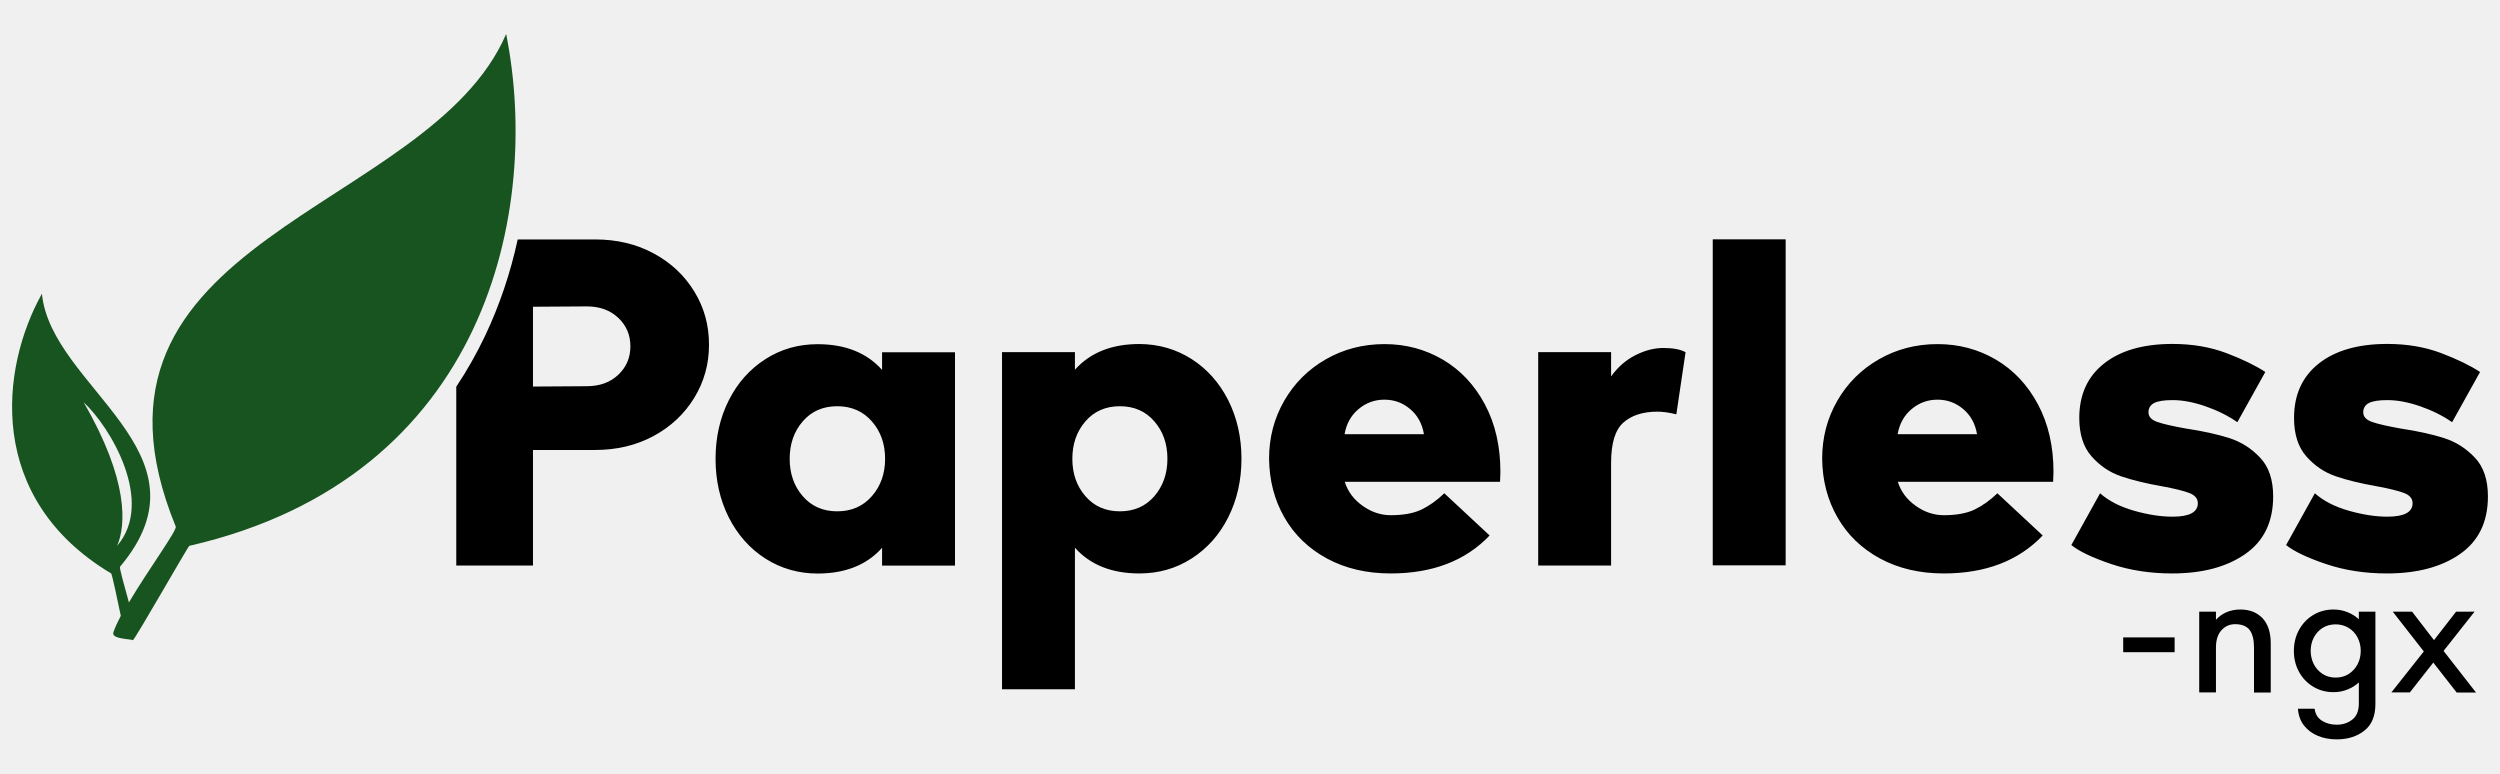
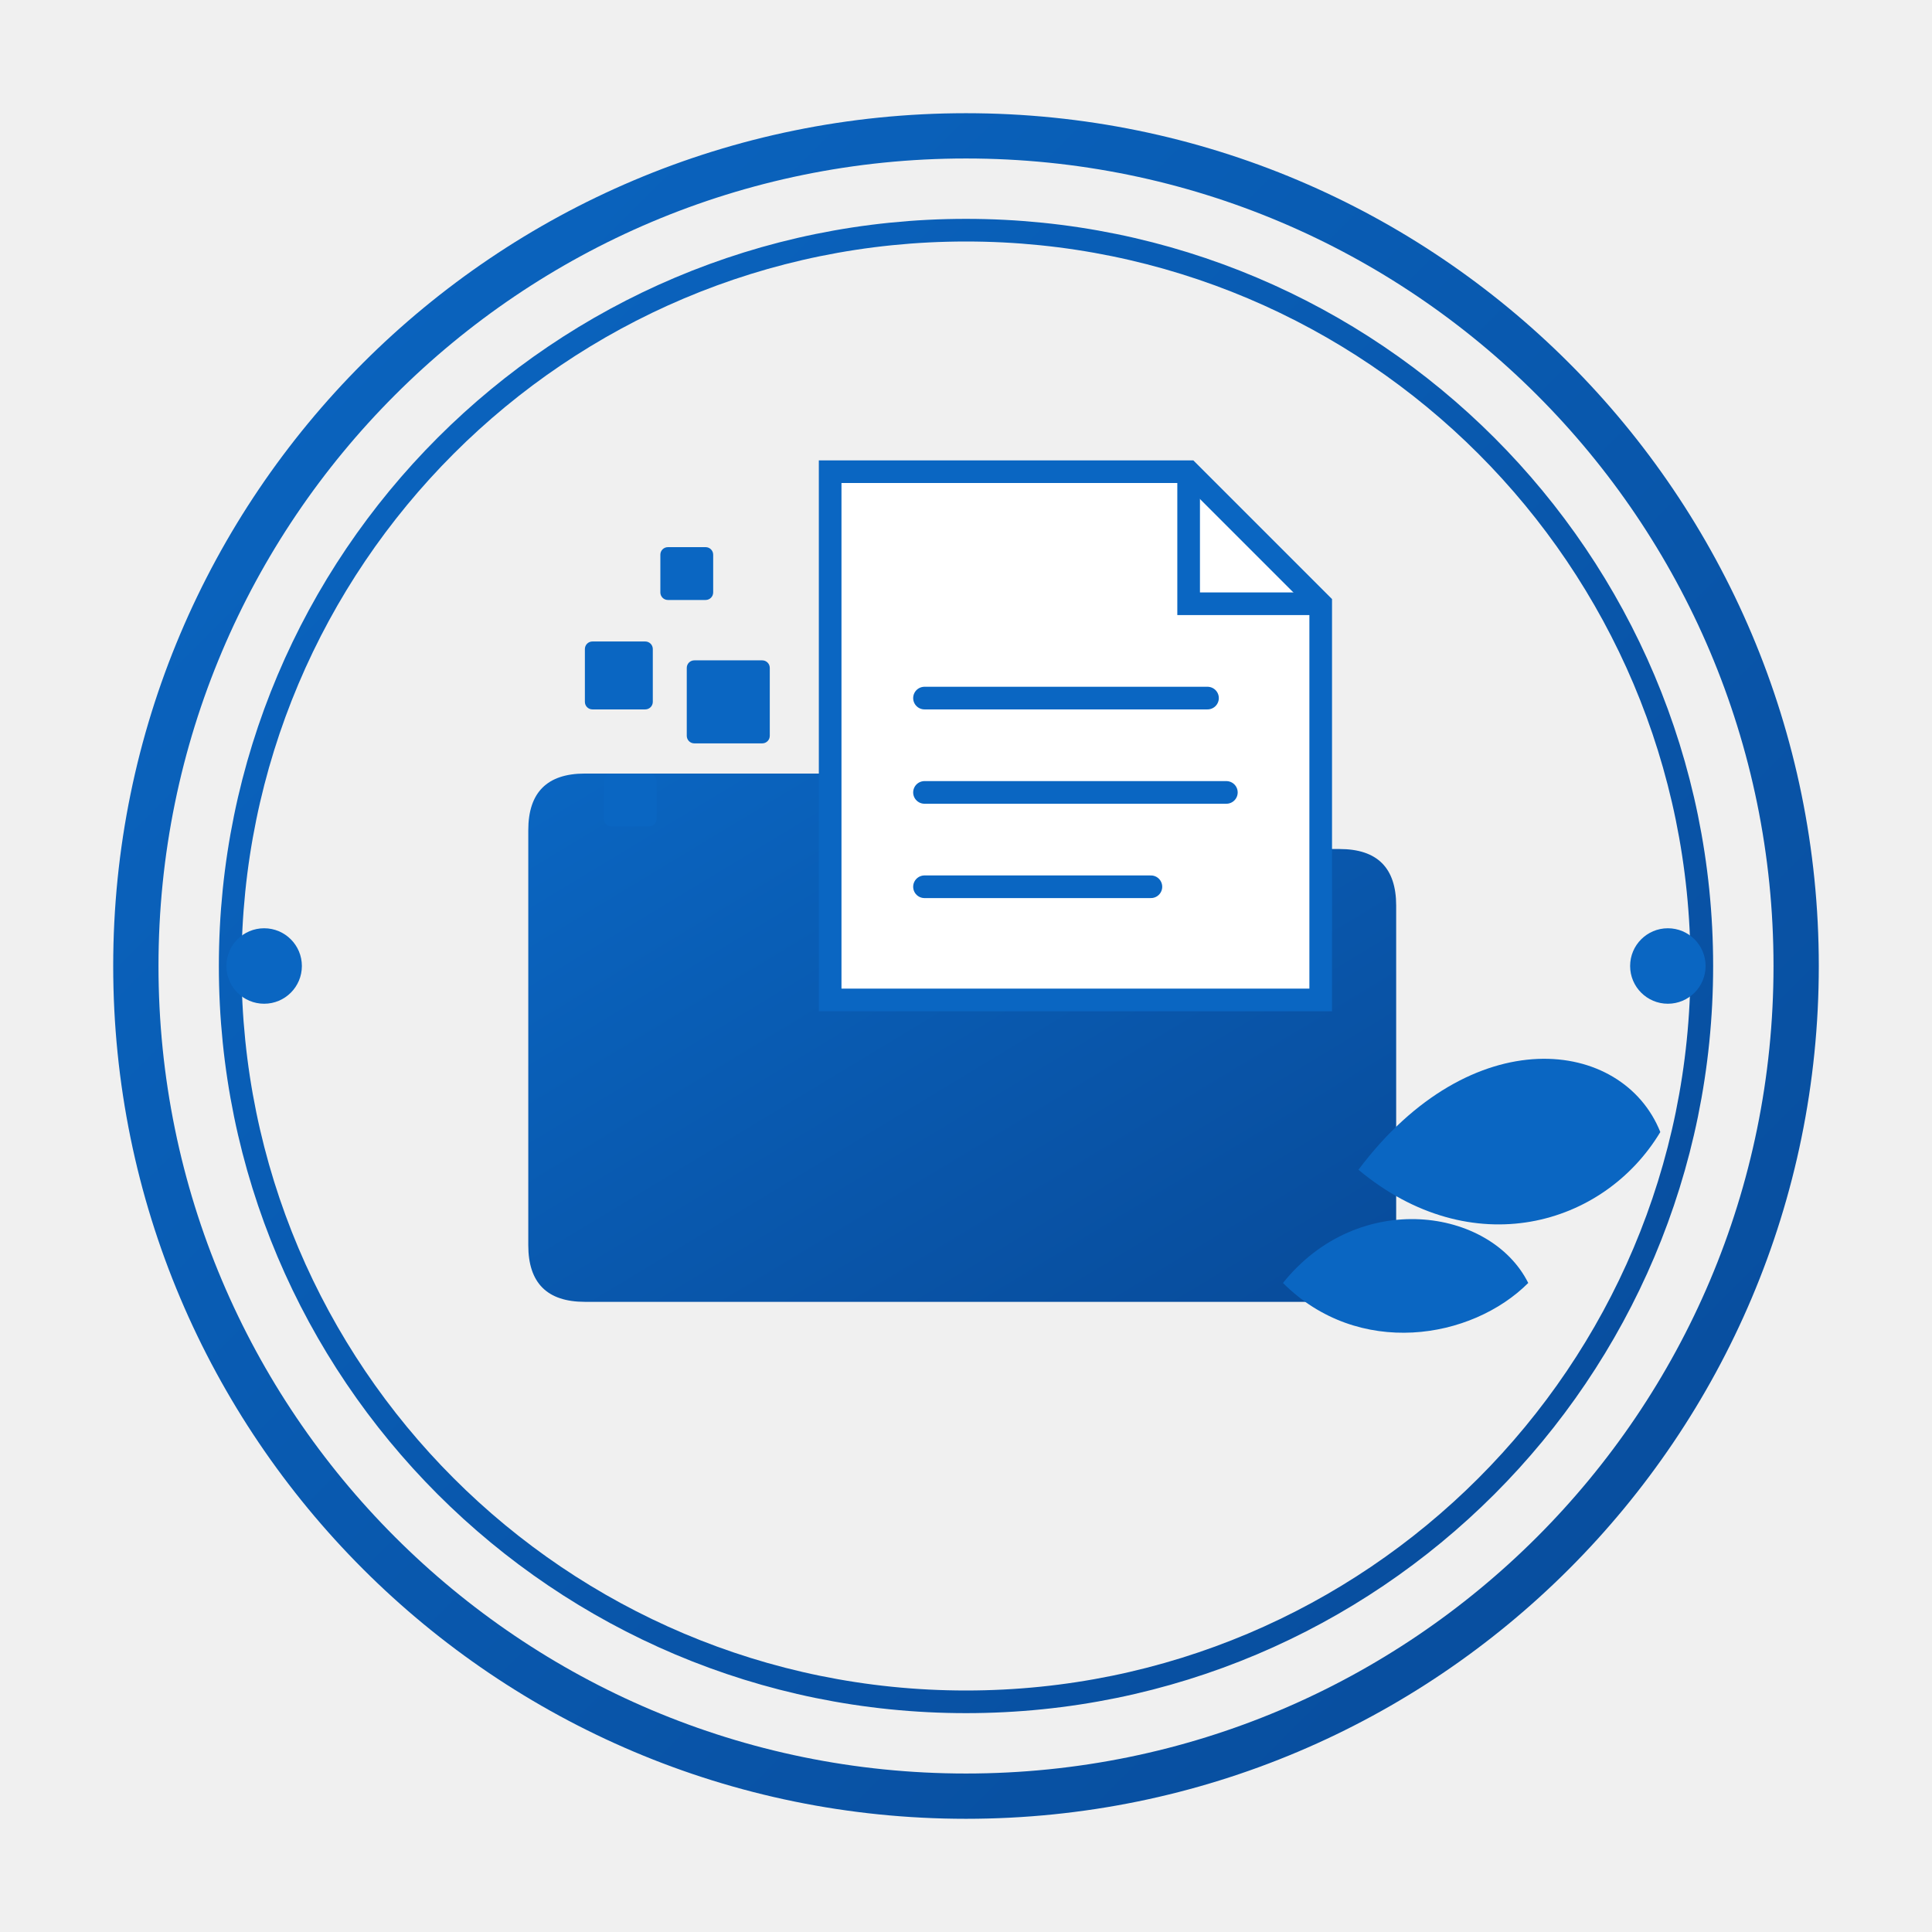
- <svg xmlns="http://www.w3.org/2000/svg" viewBox="0 0 2897.4 896.6" style="enable-background:new 0 0 2897.4 896.6" xml:space="preserve">
-   <path d="M1022.3 428.7c-17.8-19.9-42.7-29.8-74.7-29.8-22.3 0-42.4 5.7-60.5 17.3-18.1 11.6-32.3 27.5-42.5 47.8s-15.3 42.9-15.3 67.8 5.1 47.5 15.3 67.8c10.3 20.3 24.4 36.2 42.5 47.8 18.1 11.5 38.3 17.3 60.5 17.3 32 0 56.9-9.9 74.7-29.8V655.5h84.5V408.3h-84.5v20.4zM1010.5 575c-10.2 11.7-23.6 17.6-40.2 17.6s-29.9-5.9-40-17.6-15.1-26.1-15.1-43.3c0-17.1 5-31.6 15.1-43.3s23.4-17.6 40-17.6 30 5.9 40.2 17.6 15.3 26.1 15.3 43.3-5.1 31.6-15.3 43.3zM1381 416.1c-18.1-11.5-38.3-17.3-60.5-17.4-32 0-56.9 9.9-74.7 29.8v-20.4h-84.5v390.7h84.5v-164c17.8 19.9 42.7 29.8 74.7 29.8 22.3 0 42.4-5.7 60.5-17.3s32.3-27.5 42.5-47.8c10.2-20.3 15.3-42.9 15.3-67.8s-5.1-47.5-15.3-67.8c-10.3-20.3-24.4-36.2-42.5-47.8zM1337.9 575c-10.1 11.7-23.4 17.6-40 17.6s-29.9-5.9-40-17.6-15.1-26.1-15.1-43.3c0-17.1 5-31.6 15.1-43.3s23.4-17.6 40-17.6 29.9 5.9 40 17.6 15.1 26.1 15.1 43.3-5.1 31.6-15.1 43.3zM1672.2 416.8c-20.5-12-43-18-67.6-18-24.9 0-47.6 5.9-68 17.6-20.4 11.7-36.5 27.7-48.2 48s-17.6 42.7-17.6 67.3c.3 25.2 6.2 47.8 17.8 68 11.5 20.2 28 36 49.3 47.6 21.3 11.5 45.9 17.3 73.8 17.3 48.6 0 86.8-14.7 114.7-44l-52.5-48.9c-8.6 8.3-17.6 14.6-26.7 19-9.3 4.3-21.1 6.4-35.3 6.4-11.6 0-22.5-3.6-32.7-10.9-10.3-7.3-17.1-16.5-20.7-27.8h180l.4-11.6c0-29.6-6-55.7-18-78.2s-28.3-39.8-48.7-51.8zm-113.9 86.4c2.1-12.1 7.5-21.8 16.2-29.1s18.7-10.9 30-10.9 21.2 3.6 29.8 10.9c8.6 7.2 13.9 16.9 16 29.1h-92zM1895.3 411.7c-11 5.6-20.3 13.7-28 24.4h-.1v-28h-84.5v247.3h84.5V536.3c0-22.6 4.7-38.1 14.2-46.5 9.5-8.5 22.7-12.7 39.6-12.7 6.2 0 13.5 1 21.8 3.1l10.7-72c-5.9-3.3-14.5-4.9-25.8-4.9-10.6 0-21.4 2.8-32.4 8.4zM1985 277.4h84.5v377.8H1985zM2313.2 416.8c-20.5-12-43-18-67.6-18-24.9 0-47.6 5.9-68 17.6s-36.5 27.7-48.2 48c-11.7 20.3-17.6 42.7-17.6 67.3.3 25.2 6.2 47.8 17.8 68 11.5 20.2 28 36 49.3 47.6 21.3 11.5 45.9 17.3 73.8 17.3 48.6 0 86.8-14.7 114.7-44l-52.5-48.9c-8.6 8.3-17.6 14.6-26.7 19-9.3 4.3-21.1 6.4-35.3 6.4-11.6 0-22.5-3.6-32.7-10.9-10.3-7.3-17.1-16.5-20.7-27.8h180l.4-11.6c0-29.6-6-55.7-18-78.2s-28.3-39.8-48.7-51.8zm-113.9 86.4c2.1-12.1 7.5-21.8 16.2-29.1s18.7-10.9 30-10.9 21.2 3.6 29.8 10.9c8.6 7.2 13.9 16.9 16 29.1h-92zM2583.6 507.7c-13.8-4.4-30.6-8.1-50.5-11.1-15.1-2.7-26.1-5.2-32.9-7.6-6.8-2.4-10.2-6.1-10.2-11.1s2.3-8.7 6.7-10.9c4.4-2.2 11.5-3.3 21.3-3.3 11.6 0 24.3 2.4 38.1 7.2 13.9 4.8 26.2 11 36.9 18.4l32.4-58.2c-11.3-7.4-26.2-14.7-44.9-21.8-18.7-7.1-39.6-10.7-62.7-10.7-33.7 0-60.2 7.6-79.3 22.7-19.1 15.1-28.7 36.1-28.7 63.1 0 19 4.8 33.9 14.4 44.7 9.6 10.8 21 18.5 34 22.9 13.1 4.5 28.9 8.3 47.6 11.6 14.6 2.7 25.1 5.3 31.6 7.8s9.8 6.5 9.8 11.8c0 10.4-9.7 15.6-29.3 15.6-13.7 0-28.5-2.3-44.7-6.9-16.1-4.6-29.2-11.3-39.3-20.2l-33.3 60c9.2 7.4 24.6 14.7 46.2 22 21.7 7.3 45.2 10.9 70.7 10.9 34.7 0 62.9-7.4 84.5-22.4 21.7-15 32.5-37.3 32.5-66.9 0-19.3-5-34.2-15.1-44.9s-22-18.3-35.8-22.7zM2883.4 575.3c0-19.3-5-34.2-15.1-44.9s-22-18.3-35.8-22.7c-13.8-4.4-30.6-8.1-50.5-11.1-15.1-2.7-26.1-5.2-32.9-7.6-6.8-2.4-10.2-6.1-10.2-11.1s2.3-8.7 6.7-10.9c4.4-2.2 11.5-3.3 21.3-3.3 11.6 0 24.3 2.4 38.1 7.2 13.9 4.8 26.2 11 36.9 18.4l32.4-58.2c-11.3-7.4-26.2-14.7-44.9-21.8-18.7-7.1-39.6-10.7-62.7-10.7-33.7 0-60.2 7.6-79.3 22.7-19.1 15.1-28.7 36.1-28.7 63.1 0 19 4.8 33.9 14.4 44.7 9.6 10.8 21 18.5 34 22.9 13.1 4.5 28.9 8.3 47.6 11.6 14.6 2.7 25.1 5.3 31.6 7.8s9.8 6.5 9.8 11.8c0 10.4-9.7 15.6-29.3 15.6-13.7 0-28.5-2.3-44.7-6.9-16.1-4.6-29.2-11.3-39.3-20.2l-33.3 60c9.2 7.4 24.6 14.7 46.2 22 21.7 7.3 45.2 10.9 70.7 10.9 34.7 0 62.9-7.4 84.5-22.4 21.7-15 32.5-37.3 32.5-66.9zM2460.7 738.7h59.6v17.2h-59.6zM2596.5 706.4c-5.7 0-11 1-15.8 3s-9 5-12.5 8.9v-9.4h-19.4v93.6h19.4v-52c0-8.6 2.1-15.3 6.3-20 4.2-4.7 9.5-7.1 15.9-7.1 7.8 0 13.4 2.3 16.8 6.7 3.4 4.5 5.1 11.3 5.1 20.5v52h19.4v-56.8c0-12.8-3.2-22.6-9.5-29.3-6.4-6.7-14.9-10.1-25.7-10.1zM2733.8 717.7c-3.6-3.4-7.9-6.1-13.1-8.2s-10.6-3.1-16.2-3.1c-8.7 0-16.5 2.1-23.5 6.3s-12.5 10-16.5 17.3c-4 7.3-6 15.4-6 24.4 0 8.9 2 17.1 6 24.3 4 7.3 9.5 13 16.5 17.2s14.9 6.3 23.5 6.3c5.6 0 11-1 16.2-3.1 5.1-2.1 9.5-4.8 13.1-8.2v24.4c0 8.5-2.5 14.8-7.6 18.7-5 3.9-11 5.9-18 5.9-6.7 0-12.4-1.6-17.3-4.7-4.8-3.1-7.6-7.7-8.3-13.8h-19.4c.6 7.7 2.9 14.2 7.1 19.5s9.6 9.3 16.2 12c6.6 2.7 13.8 4 21.7 4 12.8 0 23.5-3.4 32-10.1 8.6-6.7 12.8-17.1 12.8-31.1V708.9h-19.2v8.8zm-1.6 52.4c-2.5 4.7-6 8.3-10.4 11.2-4.4 2.7-9.4 4-14.9 4-5.7 0-10.8-1.4-15.2-4.3s-7.8-6.7-10.2-11.4c-2.3-4.8-3.5-9.8-3.5-15.2 0-5.5 1.1-10.6 3.5-15.3s5.8-8.5 10.2-11.3 9.5-4.2 15.2-4.2c5.5 0 10.5 1.4 14.9 4s7.9 6.3 10.4 11 3.8 10 3.8 15.8-1.3 11-3.8 15.7zM2867.9 708.9h-21.4l-25.6 33-25.4-33h-22.4l36 46.1-37.6 47.5h21.4l27.2-34.6 27.1 34.7h22.4l-37.6-48.2zM757.6 293.7c-20-10.8-42.6-16.2-67.8-16.2H600c-8.5 39.2-21.1 76.4-37.6 111.3-9.9 20.8-21.1 40.6-33.6 59.4v207.2h88.9V521.5h72c25.2 0 47.8-5.4 67.8-16.2s35.7-25.6 47.1-44.2c11.4-18.7 17.1-39.1 17.1-61.3.1-22.7-5.6-43.3-17-61.9-11.4-18.7-27.1-33.4-47.1-44.2zm-41 140.6c-9.3 8.9-21.6 13.3-36.7 13.3l-62.2.4v-92.5l62.2-.4c15.1 0 27.3 4.4 36.7 13.3 9.4 8.9 14 19.9 14 32.9 0 13.2-4.6 24.1-14 33z" />
-   <path d="M140 713.7c-3.4-16.4-10.3-49.1-11.2-49.1C-16.9 577.5.4 426.6 48.6 340.4 59 449 251.2 524 139.1 656.8c-.9 1.7 5.2 22.4 10.3 41.4 22.4-37.9 56-83.6 54.3-87.9C65.9 273.9 496.9 248.1 586.6 39.4c40.5 201.8-20.7 513.9-367.2 593.2-1.7.9-62.9 108.6-65.5 109.5 0-1.7-25.9-.9-22.4-9.5 1.6-5.2 5.1-12 8.5-18.9zm-4.3-81.1c44-50.9-7.8-137.9-38.8-166.4 52.6 90.5 49.1 143.1 38.8 166.4z" style="fill:#17541f" />
+ <svg xmlns="http://www.w3.org/2000/svg" viewBox="0 0 512 512">
+   <defs>
+     <linearGradient id="blue" x1="0%" y1="0%" x2="100%" y2="100%">
+       <stop offset="0%" stop-color="#0A66C2" />
+       <stop offset="100%" stop-color="#084B9A" />
+     </linearGradient>
+   </defs>
+   <circle cx="256" cy="256" r="220" fill="none" stroke="url(#blue)" stroke-width="12" />
+   <circle cx="256" cy="256" r="195" fill="none" stroke="url(#blue)" stroke-width="6" />
+   <circle cx="70" cy="256" r="10" fill="#0A66C2" />
+   <circle cx="442" cy="256" r="10" fill="#0A66C2" />
+   <path d="M145 205 H225 L245 225 H355 Q370 225 370 240 V330 Q370 345 355 345 H155 Q140 345 140 330 V220 Q140 205 155 205 Z" fill="url(#blue)" />
+   <path d="M220 125 H315 L350 160 V265 H220 Z" fill="white" stroke="#0A66C2" stroke-width="6" />
+   <path d="M315 125 V160 H350" fill="none" stroke="#0A66C2" stroke-width="6" />
+   <line x1="245" y1="185" x2="320" y2="185" stroke="#0A66C2" stroke-width="6" stroke-linecap="round" />
+   <line x1="245" y1="210" x2="325" y2="210" stroke="#0A66C2" stroke-width="6" stroke-linecap="round" />
+   <line x1="245" y1="235" x2="305" y2="235" stroke="#0A66C2" stroke-width="6" stroke-linecap="round" />
+   <rect x="175" y="145" width="14" height="14" rx="2" fill="#0A66C2" />
+   <rect x="155" y="170" width="18" height="18" rx="2" fill="#0A66C2" />
+   <rect x="182" y="175" width="22" height="22" rx="2" fill="#0A66C2" />
+   <rect x="160" y="205" width="14" height="14" rx="2" fill="#0A66C2" />
+   <path d="M360 310 C390 270 430 275 440 300 C425 325 390 335 360 310 Z" fill="#0A66C2" />
+   <path d="M340 340 C360 315 395 320 405 340 C390 355 360 360 340 340 Z" fill="#0A66C2" />
</svg>
